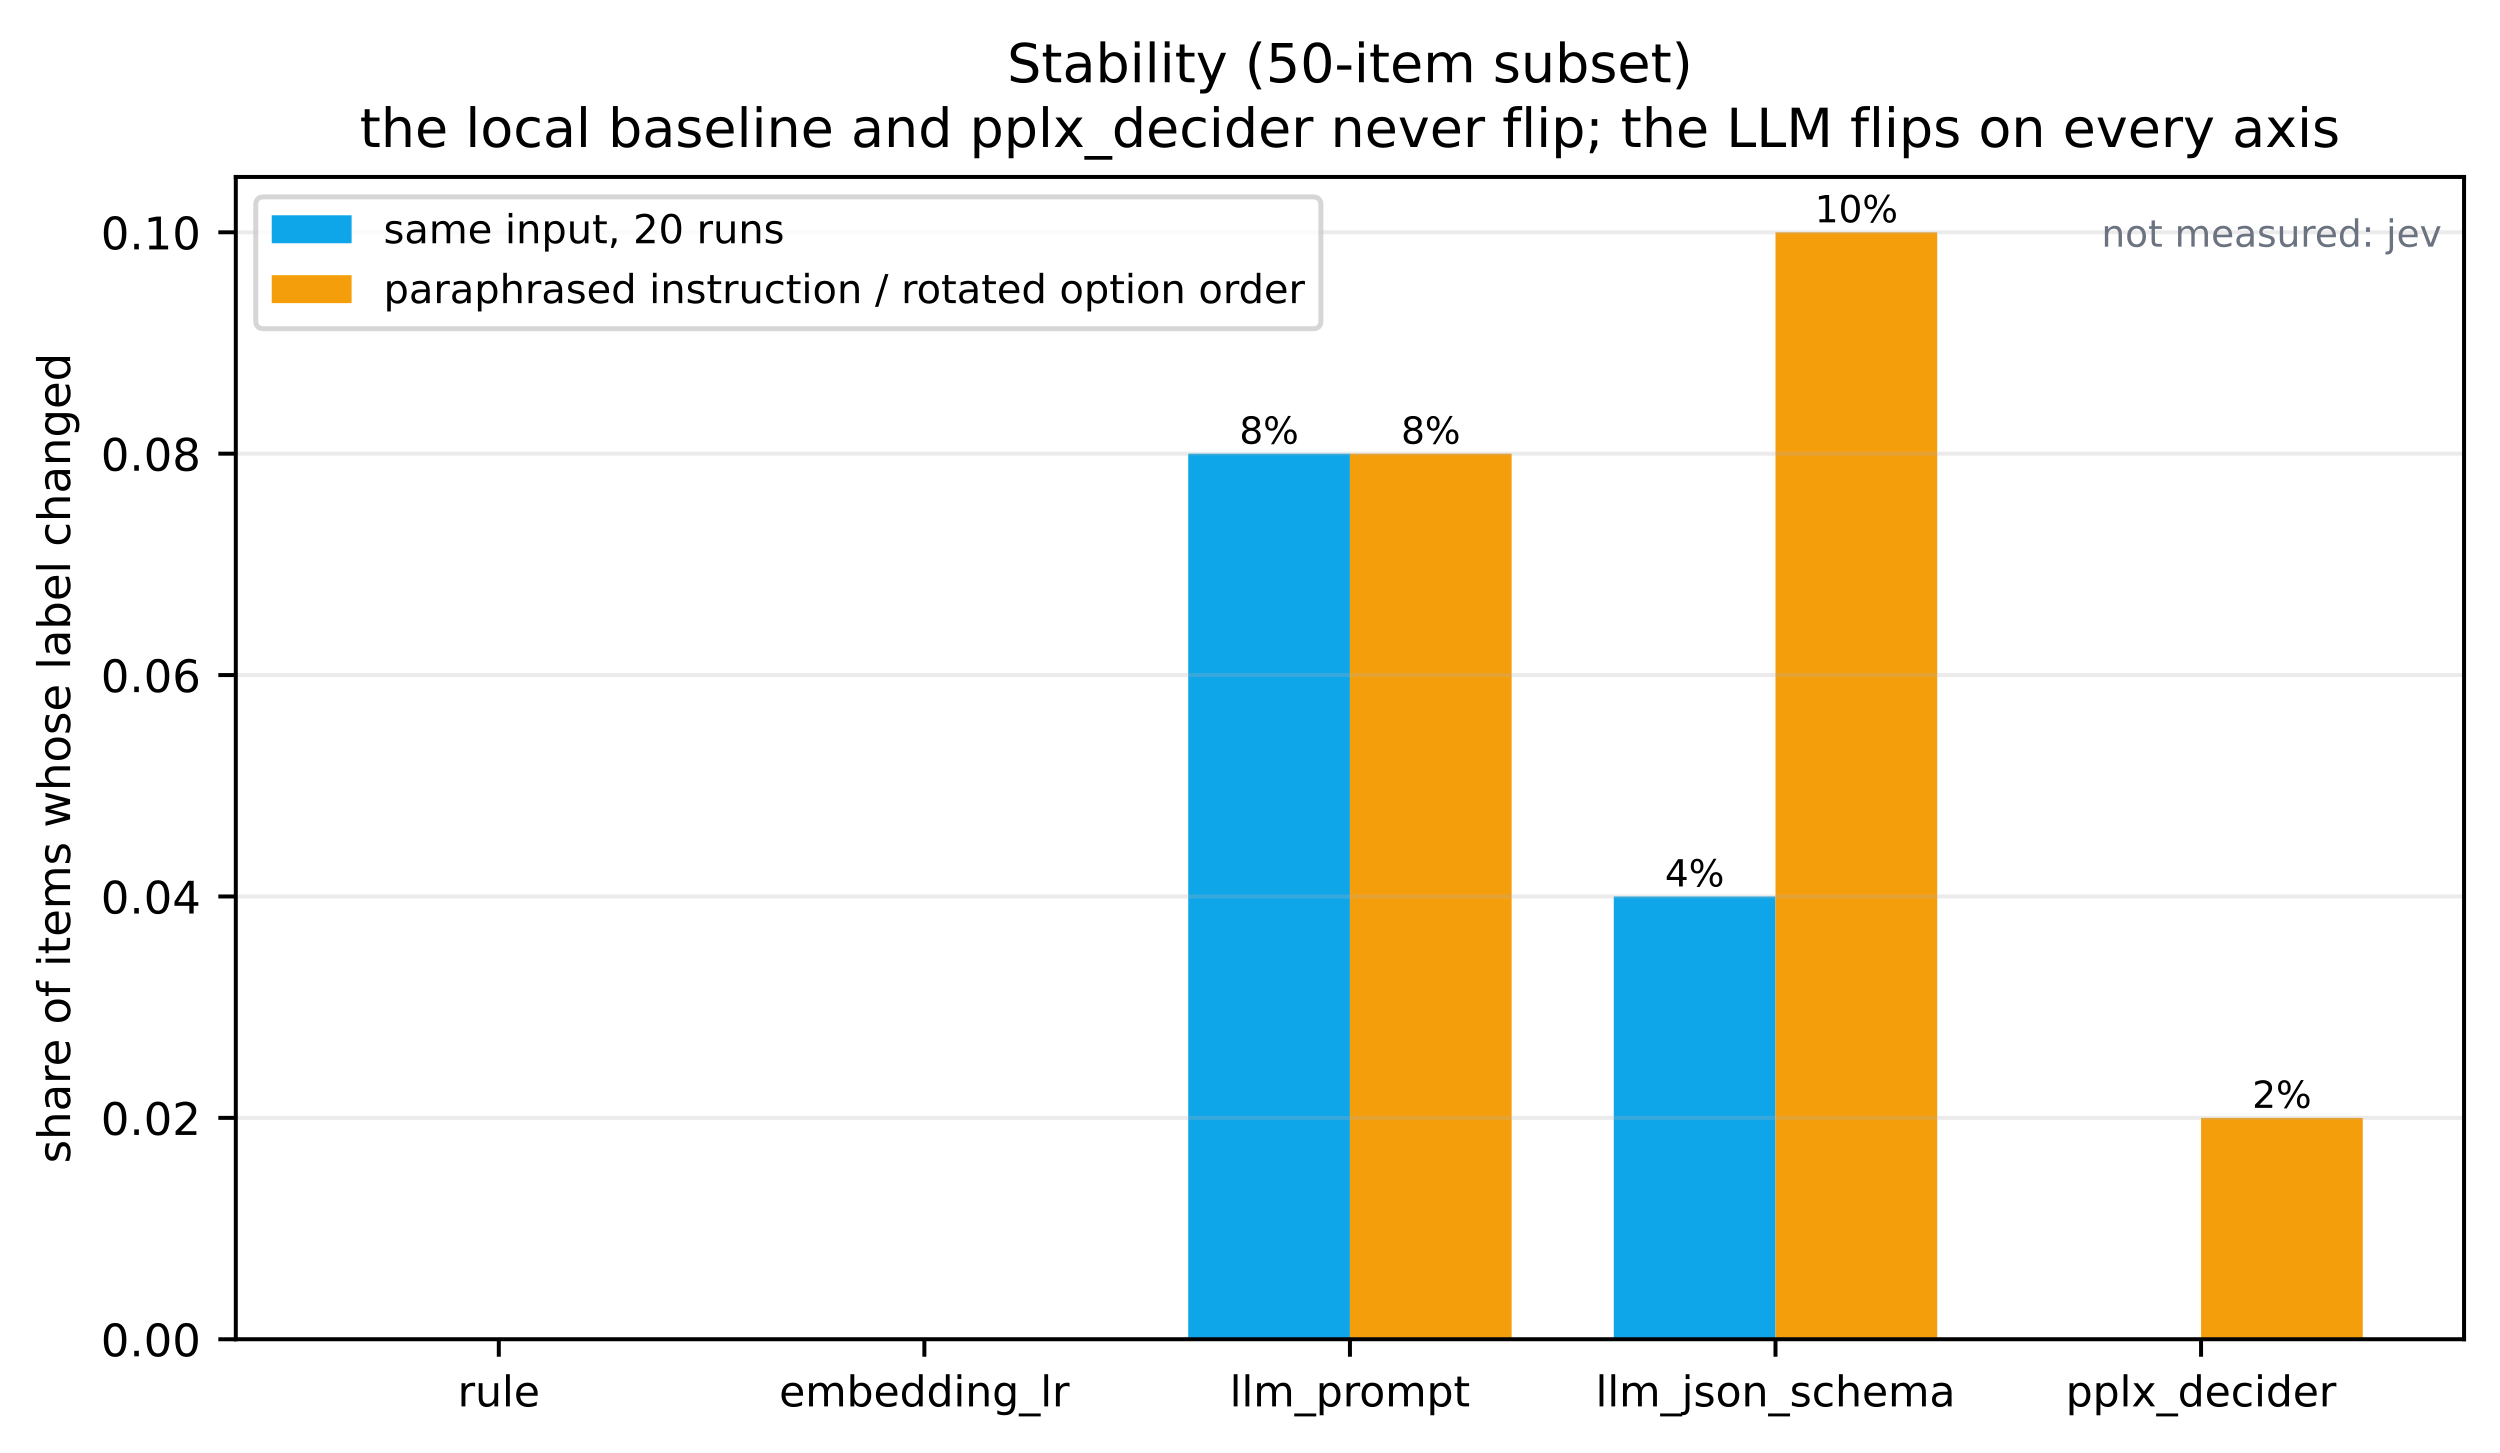
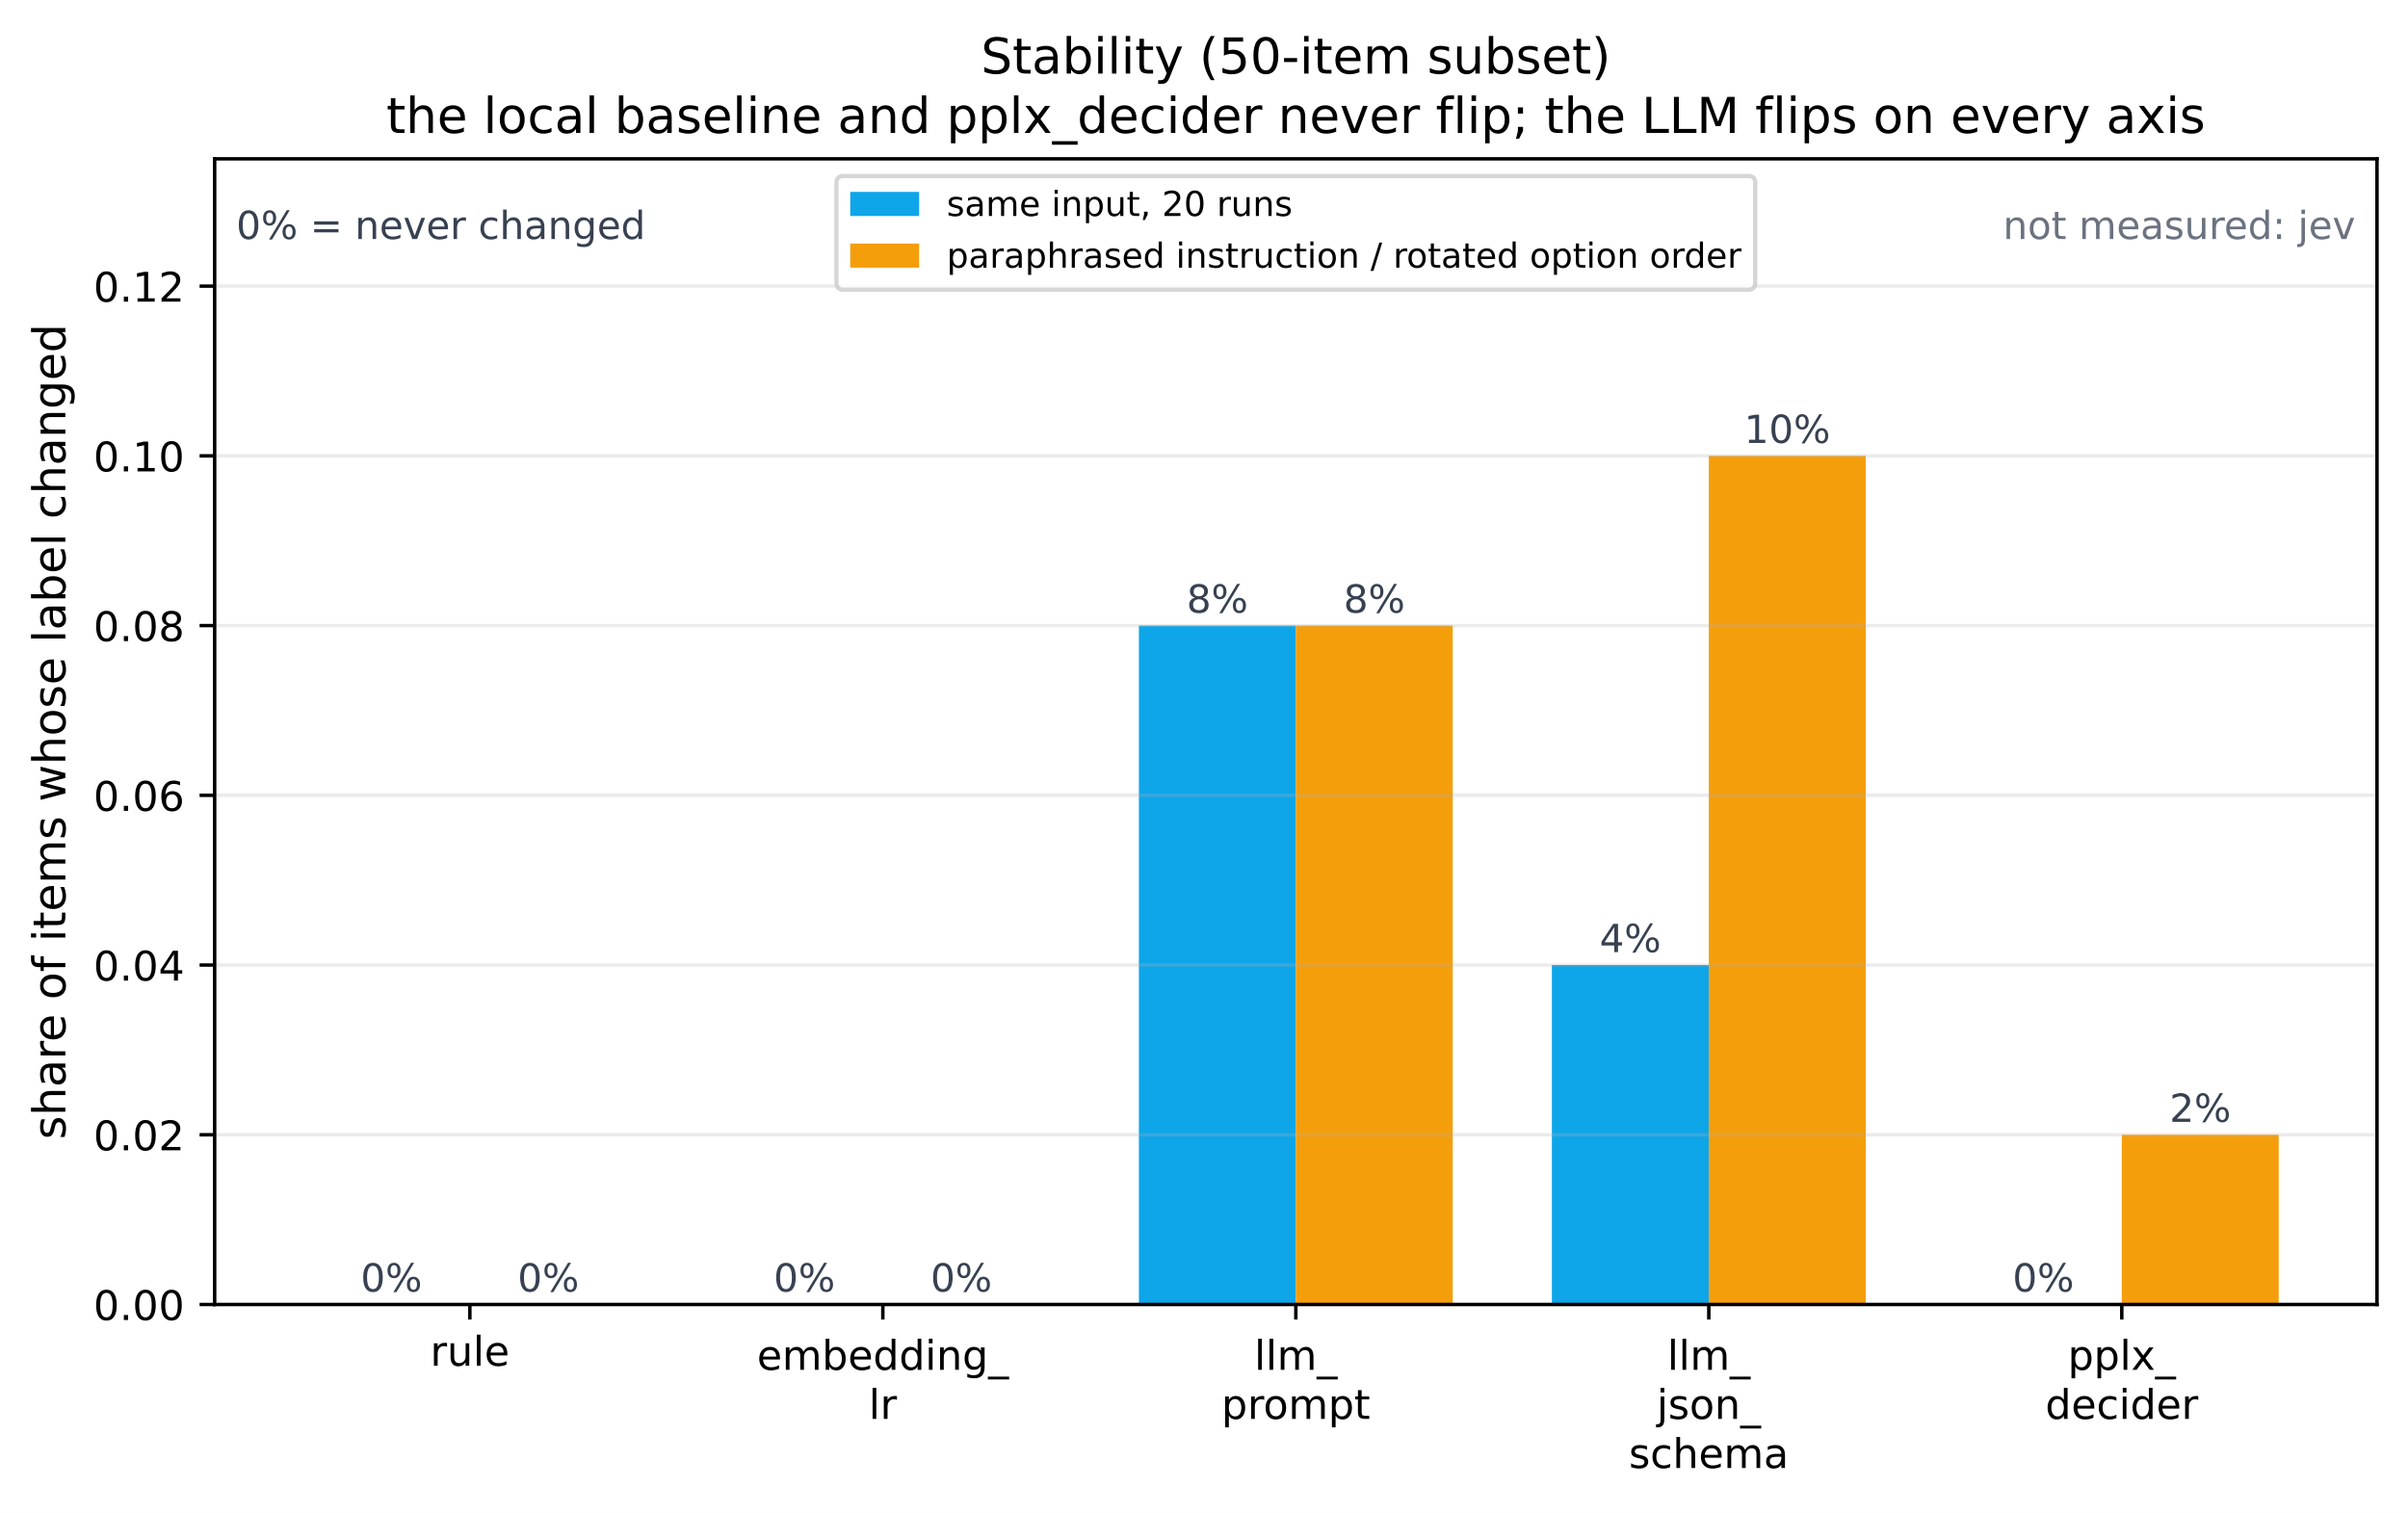
- <svg xmlns="http://www.w3.org/2000/svg" xmlns:xlink="http://www.w3.org/1999/xlink" width="500.84pt" height="290.999pt" viewBox="0 0 500.84 290.999" version="1.1">
+ <svg xmlns="http://www.w3.org/2000/svg" xmlns:xlink="http://www.w3.org/1999/xlink" width="559.253pt" height="351.412pt" viewBox="0 0 559.253 351.412" version="1.1">
  <defs>
    <style type="text/css">*{stroke-linejoin: round; stroke-linecap: butt}</style>
  </defs>
  <g id="figure_1">
    <g id="patch_1">
-       <path d="M 0 290.999  L 500.84 290.999  L 500.84 0  L 0 0  z " style="fill: #ffffff" />
+       <path d="M 0 351.412  L 559.253 351.412  L 559.253 0  L 0 0  z " style="fill: #ffffff" />
    </g>
    <g id="axes_1">
      <g id="patch_2">
-         <path d="M 47.24 268.298  L 493.64 268.298  L 493.64 35.45  L 47.24 35.45  z " style="fill: #ffffff" />
+         <path d="M 49.853 303.004  L 552.053 303.004  L 552.053 36.892  L 49.853 36.892  z " style="fill: #ffffff" />
      </g>
      <g id="patch_3">
-         <path d="M 67.531 268.298  L 99.928 268.298  L 99.928 268.298  L 67.531 268.298  z " clip-path="url(#p24520811a0)" style="fill: #0ea5e9" />
+         <path d="M 72.68 303.004  L 109.127 303.004  L 109.127 303.004  L 72.68 303.004  z " clip-path="url(#pfec7356b6f)" style="fill: #0ea5e9" />
      </g>
      <g id="patch_4">
-         <path d="M 152.787 268.298  L 185.184 268.298  L 185.184 268.298  L 152.787 268.298  z " clip-path="url(#p24520811a0)" style="fill: #0ea5e9" />
+         <path d="M 168.593 303.004  L 205.04 303.004  L 205.04 303.004  L 168.593 303.004  z " clip-path="url(#pfec7356b6f)" style="fill: #0ea5e9" />
      </g>
      <g id="patch_5">
-         <path d="M 238.043 268.298  L 270.44 268.298  L 270.44 90.89  L 238.043 90.89  z " clip-path="url(#p24520811a0)" style="fill: #0ea5e9" />
+         <path d="M 264.506 303.004  L 300.953 303.004  L 300.953 145.308  L 264.506 145.308  z " clip-path="url(#pfec7356b6f)" style="fill: #0ea5e9" />
      </g>
      <g id="patch_6">
-         <path d="M 323.298 268.298  L 355.696 268.298  L 355.696 179.594  L 323.298 179.594  z " clip-path="url(#p24520811a0)" style="fill: #0ea5e9" />
+         <path d="M 360.419 303.004  L 396.866 303.004  L 396.866 224.156  L 360.419 224.156  z " clip-path="url(#pfec7356b6f)" style="fill: #0ea5e9" />
      </g>
      <g id="patch_7">
-         <path d="M 408.554 268.298  L 440.952 268.298  L 440.952 268.298  L 408.554 268.298  z " clip-path="url(#p24520811a0)" style="fill: #0ea5e9" />
+         <path d="M 456.332 303.004  L 492.779 303.004  L 492.779 303.004  L 456.332 303.004  z " clip-path="url(#pfec7356b6f)" style="fill: #0ea5e9" />
      </g>
      <g id="patch_8">
-         <path d="M 99.928 268.298  L 132.325 268.298  L 132.325 268.298  L 99.928 268.298  z " clip-path="url(#p24520811a0)" style="fill: #f59e0b" />
+         <path d="M 109.127 303.004  L 145.574 303.004  L 145.574 303.004  L 109.127 303.004  z " clip-path="url(#pfec7356b6f)" style="fill: #f59e0b" />
      </g>
      <g id="patch_9">
-         <path d="M 185.184 268.298  L 217.581 268.298  L 217.581 268.298  L 185.184 268.298  z " clip-path="url(#p24520811a0)" style="fill: #f59e0b" />
+         <path d="M 205.04 303.004  L 241.487 303.004  L 241.487 303.004  L 205.04 303.004  z " clip-path="url(#pfec7356b6f)" style="fill: #f59e0b" />
      </g>
      <g id="patch_10">
-         <path d="M 270.44 268.298  L 302.837 268.298  L 302.837 90.89  L 270.44 90.89  z " clip-path="url(#p24520811a0)" style="fill: #f59e0b" />
+         <path d="M 300.953 303.004  L 337.4 303.004  L 337.4 145.308  L 300.953 145.308  z " clip-path="url(#pfec7356b6f)" style="fill: #f59e0b" />
      </g>
      <g id="patch_11">
-         <path d="M 355.696 268.298  L 388.093 268.298  L 388.093 46.538  L 355.696 46.538  z " clip-path="url(#p24520811a0)" style="fill: #f59e0b" />
+         <path d="M 396.866 303.004  L 433.313 303.004  L 433.313 105.884  L 396.866 105.884  z " clip-path="url(#pfec7356b6f)" style="fill: #f59e0b" />
      </g>
      <g id="patch_12">
-         <path d="M 440.952 268.298  L 473.349 268.298  L 473.349 223.946  L 440.952 223.946  z " clip-path="url(#p24520811a0)" style="fill: #f59e0b" />
+         <path d="M 492.779 303.004  L 529.226 303.004  L 529.226 263.58  L 492.779 263.58  z " clip-path="url(#pfec7356b6f)" style="fill: #f59e0b" />
      </g>
      <g id="matplotlib.axis_1">
        <g id="xtick_1">
          <g id="line2d_1">
            <defs>
-               <path id="m43290eb9a8" d="M 0 0  L 0 3.5  " style="stroke: #000000; stroke-width: 0.8" />
+               <path id="m11259e4bbf" d="M 0 0  L 0 3.5  " style="stroke: #000000; stroke-width: 0.8" />
            </defs>
            <g>
-               <use xlink:href="#m43290eb9a8" x="99.928" y="268.298" style="stroke: #000000; stroke-width: 0.8" />
+               <use xlink:href="#m11259e4bbf" x="109.127" y="303.004" style="stroke: #000000; stroke-width: 0.8" />
            </g>
          </g>
          <g id="text_1">
-             <text style="font-size: 8.5px; font-family: 'DejaVu Sans', 'Bitstream Vera Sans', 'Computer Modern Sans Serif', 'Lucida Grande', 'Verdana', 'Geneva', 'Lucid', 'Arial', 'Helvetica', 'Avant Garde', sans-serif; text-anchor: middle" x="99.928" y="281.757" transform="rotate(-0 99.92793 281.757)">rule</text>
+             <text style="font-size: 9.5px; font-family: 'DejaVu Sans', 'Bitstream Vera Sans', 'Computer Modern Sans Serif', 'Lucida Grande', 'Verdana', 'Geneva', 'Lucid', 'Arial', 'Helvetica', 'Avant Garde', sans-serif; text-anchor: middle" x="109.127" y="317.223" transform="rotate(-0 109.1273 317.223)">rule</text>
          </g>
        </g>
        <g id="xtick_2">
          <g id="line2d_2">
            <g>
-               <use xlink:href="#m43290eb9a8" x="185.184" y="268.298" style="stroke: #000000; stroke-width: 0.8" />
+               <use xlink:href="#m11259e4bbf" x="205.04" y="303.004" style="stroke: #000000; stroke-width: 0.8" />
            </g>
          </g>
          <g id="text_2">
-             <text style="font-size: 8.5px; font-family: 'DejaVu Sans', 'Bitstream Vera Sans', 'Computer Modern Sans Serif', 'Lucida Grande', 'Verdana', 'Geneva', 'Lucid', 'Arial', 'Helvetica', 'Avant Garde', sans-serif; text-anchor: middle" x="185.184" y="281.757" transform="rotate(-0 185.1838 281.757)">embedding_lr</text>
+             <text style="font-size: 9.5px; font-family: 'DejaVu Sans', 'Bitstream Vera Sans', 'Computer Modern Sans Serif', 'Lucida Grande', 'Verdana', 'Geneva', 'Lucid', 'Arial', 'Helvetica', 'Avant Garde', sans-serif" transform="translate(175.801 318.1739)">embedding_</text>
+             <text style="font-size: 9.5px; font-family: 'DejaVu Sans', 'Bitstream Vera Sans', 'Computer Modern Sans Serif', 'Lucida Grande', 'Verdana', 'Geneva', 'Lucid', 'Arial', 'Helvetica', 'Avant Garde', sans-serif" transform="translate(201.7679 329.5765)">lr</text>
          </g>
        </g>
        <g id="xtick_3">
          <g id="line2d_3">
            <g>
-               <use xlink:href="#m43290eb9a8" x="270.44" y="268.298" style="stroke: #000000; stroke-width: 0.8" />
+               <use xlink:href="#m11259e4bbf" x="300.953" y="303.004" style="stroke: #000000; stroke-width: 0.8" />
            </g>
          </g>
          <g id="text_3">
-             <text style="font-size: 8.5px; font-family: 'DejaVu Sans', 'Bitstream Vera Sans', 'Computer Modern Sans Serif', 'Lucida Grande', 'Verdana', 'Geneva', 'Lucid', 'Arial', 'Helvetica', 'Avant Garde', sans-serif; text-anchor: middle" x="270.44" y="281.757" transform="rotate(-0 270.4398 281.757)">llm_prompt</text>
+             <text style="font-size: 9.5px; font-family: 'DejaVu Sans', 'Bitstream Vera Sans', 'Computer Modern Sans Serif', 'Lucida Grande', 'Verdana', 'Geneva', 'Lucid', 'Arial', 'Helvetica', 'Avant Garde', sans-serif" transform="translate(291.3121 318.1739)">llm_</text>
+             <text style="font-size: 9.5px; font-family: 'DejaVu Sans', 'Bitstream Vera Sans', 'Computer Modern Sans Serif', 'Lucida Grande', 'Verdana', 'Geneva', 'Lucid', 'Arial', 'Helvetica', 'Avant Garde', sans-serif" transform="translate(283.6787 329.5758)">prompt</text>
          </g>
        </g>
        <g id="xtick_4">
          <g id="line2d_4">
            <g>
-               <use xlink:href="#m43290eb9a8" x="355.696" y="268.298" style="stroke: #000000; stroke-width: 0.8" />
+               <use xlink:href="#m11259e4bbf" x="396.866" y="303.004" style="stroke: #000000; stroke-width: 0.8" />
            </g>
          </g>
          <g id="text_4">
-             <text style="font-size: 8.5px; font-family: 'DejaVu Sans', 'Bitstream Vera Sans', 'Computer Modern Sans Serif', 'Lucida Grande', 'Verdana', 'Geneva', 'Lucid', 'Arial', 'Helvetica', 'Avant Garde', sans-serif; text-anchor: middle" x="355.696" y="281.757" transform="rotate(-0 355.6957 281.757)">llm_json_schema</text>
+             <text style="font-size: 9.5px; font-family: 'DejaVu Sans', 'Bitstream Vera Sans', 'Computer Modern Sans Serif', 'Lucida Grande', 'Verdana', 'Geneva', 'Lucid', 'Arial', 'Helvetica', 'Avant Garde', sans-serif" transform="translate(387.2251 318.1739)">llm_</text>
+             <text style="font-size: 9.5px; font-family: 'DejaVu Sans', 'Bitstream Vera Sans', 'Computer Modern Sans Serif', 'Lucida Grande', 'Verdana', 'Geneva', 'Lucid', 'Arial', 'Helvetica', 'Avant Garde', sans-serif" transform="translate(384.7803 329.5765)">json_</text>
+             <text style="font-size: 9.5px; font-family: 'DejaVu Sans', 'Bitstream Vera Sans', 'Computer Modern Sans Serif', 'Lucida Grande', 'Verdana', 'Geneva', 'Lucid', 'Arial', 'Helvetica', 'Avant Garde', sans-serif" transform="translate(378.3092 340.9791)">schema</text>
          </g>
        </g>
        <g id="xtick_5">
          <g id="line2d_5">
            <g>
-               <use xlink:href="#m43290eb9a8" x="440.952" y="268.298" style="stroke: #000000; stroke-width: 0.8" />
+               <use xlink:href="#m11259e4bbf" x="492.779" y="303.004" style="stroke: #000000; stroke-width: 0.8" />
            </g>
          </g>
          <g id="text_5">
-             <text style="font-size: 8.5px; font-family: 'DejaVu Sans', 'Bitstream Vera Sans', 'Computer Modern Sans Serif', 'Lucida Grande', 'Verdana', 'Geneva', 'Lucid', 'Arial', 'Helvetica', 'Avant Garde', sans-serif; text-anchor: middle" x="440.952" y="281.757" transform="rotate(-0 440.9516 281.757)">pplx_decider</text>
+             <text style="font-size: 9.5px; font-family: 'DejaVu Sans', 'Bitstream Vera Sans', 'Computer Modern Sans Serif', 'Lucida Grande', 'Verdana', 'Geneva', 'Lucid', 'Arial', 'Helvetica', 'Avant Garde', sans-serif" transform="translate(480.242 318.1739)">pplx_</text>
+             <text style="font-size: 9.5px; font-family: 'DejaVu Sans', 'Bitstream Vera Sans', 'Computer Modern Sans Serif', 'Lucida Grande', 'Verdana', 'Geneva', 'Lucid', 'Arial', 'Helvetica', 'Avant Garde', sans-serif" transform="translate(475.0184 329.5765)">decider</text>
          </g>
        </g>
      </g>
      <g id="matplotlib.axis_2">
        <g id="ytick_1">
          <g id="line2d_6">
-             <path d="M 47.24 268.298  L 493.64 268.298  " clip-path="url(#p24520811a0)" style="fill: none; stroke: #b0b0b0; stroke-opacity: 0.25; stroke-width: 0.8; stroke-linecap: square" />
+             <path d="M 49.853 303.004  L 552.053 303.004  " clip-path="url(#pfec7356b6f)" style="fill: none; stroke: #b0b0b0; stroke-opacity: 0.25; stroke-width: 0.8; stroke-linecap: square" />
          </g>
          <g id="line2d_7">
            <defs>
-               <path id="m49c94320b6" d="M 0 0  L -3.5 0  " style="stroke: #000000; stroke-width: 0.8" />
+               <path id="m25192c297b" d="M 0 0  L -3.5 0  " style="stroke: #000000; stroke-width: 0.8" />
            </defs>
            <g>
-               <use xlink:href="#m49c94320b6" x="47.24" y="268.298" style="stroke: #000000; stroke-width: 0.8" />
+               <use xlink:href="#m25192c297b" x="49.853" y="303.004" style="stroke: #000000; stroke-width: 0.8" />
            </g>
          </g>
          <g id="text_6">
-             <text style="font-size: 9px; font-family: 'DejaVu Sans', 'Bitstream Vera Sans', 'Computer Modern Sans Serif', 'Lucida Grande', 'Verdana', 'Geneva', 'Lucid', 'Arial', 'Helvetica', 'Avant Garde', sans-serif; text-anchor: end" x="40.24" y="271.717" transform="rotate(-0 40.23977 271.7173)">0.00</text>
+             <text style="font-size: 9.5px; font-family: 'DejaVu Sans', 'Bitstream Vera Sans', 'Computer Modern Sans Serif', 'Lucida Grande', 'Verdana', 'Geneva', 'Lucid', 'Arial', 'Helvetica', 'Avant Garde', sans-serif; text-anchor: end" x="42.853" y="306.613" transform="rotate(-0 42.85316 306.6134)">0.00</text>
          </g>
        </g>
        <g id="ytick_2">
          <g id="line2d_8">
-             <path d="M 47.24 223.946  L 493.64 223.946  " clip-path="url(#p24520811a0)" style="fill: none; stroke: #b0b0b0; stroke-opacity: 0.25; stroke-width: 0.8; stroke-linecap: square" />
+             <path d="M 49.853 263.58  L 552.053 263.58  " clip-path="url(#pfec7356b6f)" style="fill: none; stroke: #b0b0b0; stroke-opacity: 0.25; stroke-width: 0.8; stroke-linecap: square" />
          </g>
          <g id="line2d_9">
            <g>
-               <use xlink:href="#m49c94320b6" x="47.24" y="223.946" style="stroke: #000000; stroke-width: 0.8" />
+               <use xlink:href="#m25192c297b" x="49.853" y="263.58" style="stroke: #000000; stroke-width: 0.8" />
            </g>
          </g>
          <g id="text_7">
-             <text style="font-size: 9px; font-family: 'DejaVu Sans', 'Bitstream Vera Sans', 'Computer Modern Sans Serif', 'Lucida Grande', 'Verdana', 'Geneva', 'Lucid', 'Arial', 'Helvetica', 'Avant Garde', sans-serif; text-anchor: end" x="40.24" y="227.365" transform="rotate(-0 40.23977 227.3653)">0.02</text>
+             <text style="font-size: 9.5px; font-family: 'DejaVu Sans', 'Bitstream Vera Sans', 'Computer Modern Sans Serif', 'Lucida Grande', 'Verdana', 'Geneva', 'Lucid', 'Arial', 'Helvetica', 'Avant Garde', sans-serif; text-anchor: end" x="42.853" y="267.189" transform="rotate(-0 42.85316 267.1894)">0.02</text>
          </g>
        </g>
        <g id="ytick_3">
          <g id="line2d_10">
-             <path d="M 47.24 179.594  L 493.64 179.594  " clip-path="url(#p24520811a0)" style="fill: none; stroke: #b0b0b0; stroke-opacity: 0.25; stroke-width: 0.8; stroke-linecap: square" />
+             <path d="M 49.853 224.156  L 552.053 224.156  " clip-path="url(#pfec7356b6f)" style="fill: none; stroke: #b0b0b0; stroke-opacity: 0.25; stroke-width: 0.8; stroke-linecap: square" />
          </g>
          <g id="line2d_11">
            <g>
-               <use xlink:href="#m49c94320b6" x="47.24" y="179.594" style="stroke: #000000; stroke-width: 0.8" />
+               <use xlink:href="#m25192c297b" x="49.853" y="224.156" style="stroke: #000000; stroke-width: 0.8" />
            </g>
          </g>
          <g id="text_8">
-             <text style="font-size: 9px; font-family: 'DejaVu Sans', 'Bitstream Vera Sans', 'Computer Modern Sans Serif', 'Lucida Grande', 'Verdana', 'Geneva', 'Lucid', 'Arial', 'Helvetica', 'Avant Garde', sans-serif; text-anchor: end" x="40.24" y="183.013" transform="rotate(-0 40.23977 183.0133)">0.04</text>
+             <text style="font-size: 9.5px; font-family: 'DejaVu Sans', 'Bitstream Vera Sans', 'Computer Modern Sans Serif', 'Lucida Grande', 'Verdana', 'Geneva', 'Lucid', 'Arial', 'Helvetica', 'Avant Garde', sans-serif; text-anchor: end" x="42.853" y="227.765" transform="rotate(-0 42.85316 227.7654)">0.04</text>
          </g>
        </g>
        <g id="ytick_4">
          <g id="line2d_12">
-             <path d="M 47.24 135.242  L 493.64 135.242  " clip-path="url(#p24520811a0)" style="fill: none; stroke: #b0b0b0; stroke-opacity: 0.25; stroke-width: 0.8; stroke-linecap: square" />
+             <path d="M 49.853 184.732  L 552.053 184.732  " clip-path="url(#pfec7356b6f)" style="fill: none; stroke: #b0b0b0; stroke-opacity: 0.25; stroke-width: 0.8; stroke-linecap: square" />
          </g>
          <g id="line2d_13">
            <g>
-               <use xlink:href="#m49c94320b6" x="47.24" y="135.242" style="stroke: #000000; stroke-width: 0.8" />
+               <use xlink:href="#m25192c297b" x="49.853" y="184.732" style="stroke: #000000; stroke-width: 0.8" />
            </g>
          </g>
          <g id="text_9">
-             <text style="font-size: 9px; font-family: 'DejaVu Sans', 'Bitstream Vera Sans', 'Computer Modern Sans Serif', 'Lucida Grande', 'Verdana', 'Geneva', 'Lucid', 'Arial', 'Helvetica', 'Avant Garde', sans-serif; text-anchor: end" x="40.24" y="138.661" transform="rotate(-0 40.23977 138.6613)">0.06</text>
+             <text style="font-size: 9.5px; font-family: 'DejaVu Sans', 'Bitstream Vera Sans', 'Computer Modern Sans Serif', 'Lucida Grande', 'Verdana', 'Geneva', 'Lucid', 'Arial', 'Helvetica', 'Avant Garde', sans-serif; text-anchor: end" x="42.853" y="188.341" transform="rotate(-0 42.85316 188.3414)">0.06</text>
          </g>
        </g>
        <g id="ytick_5">
          <g id="line2d_14">
-             <path d="M 47.24 90.89  L 493.64 90.89  " clip-path="url(#p24520811a0)" style="fill: none; stroke: #b0b0b0; stroke-opacity: 0.25; stroke-width: 0.8; stroke-linecap: square" />
+             <path d="M 49.853 145.308  L 552.053 145.308  " clip-path="url(#pfec7356b6f)" style="fill: none; stroke: #b0b0b0; stroke-opacity: 0.25; stroke-width: 0.8; stroke-linecap: square" />
          </g>
          <g id="line2d_15">
            <g>
-               <use xlink:href="#m49c94320b6" x="47.24" y="90.89" style="stroke: #000000; stroke-width: 0.8" />
+               <use xlink:href="#m25192c297b" x="49.853" y="145.308" style="stroke: #000000; stroke-width: 0.8" />
            </g>
          </g>
          <g id="text_10">
-             <text style="font-size: 9px; font-family: 'DejaVu Sans', 'Bitstream Vera Sans', 'Computer Modern Sans Serif', 'Lucida Grande', 'Verdana', 'Geneva', 'Lucid', 'Arial', 'Helvetica', 'Avant Garde', sans-serif; text-anchor: end" x="40.24" y="94.309" transform="rotate(-0 40.23977 94.30927)">0.08</text>
+             <text style="font-size: 9.5px; font-family: 'DejaVu Sans', 'Bitstream Vera Sans', 'Computer Modern Sans Serif', 'Lucida Grande', 'Verdana', 'Geneva', 'Lucid', 'Arial', 'Helvetica', 'Avant Garde', sans-serif; text-anchor: end" x="42.853" y="148.917" transform="rotate(-0 42.85316 148.9174)">0.08</text>
          </g>
        </g>
        <g id="ytick_6">
          <g id="line2d_16">
-             <path d="M 47.24 46.538  L 493.64 46.538  " clip-path="url(#p24520811a0)" style="fill: none; stroke: #b0b0b0; stroke-opacity: 0.25; stroke-width: 0.8; stroke-linecap: square" />
+             <path d="M 49.853 105.884  L 552.053 105.884  " clip-path="url(#pfec7356b6f)" style="fill: none; stroke: #b0b0b0; stroke-opacity: 0.25; stroke-width: 0.8; stroke-linecap: square" />
          </g>
          <g id="line2d_17">
            <g>
-               <use xlink:href="#m49c94320b6" x="47.24" y="46.538" style="stroke: #000000; stroke-width: 0.8" />
+               <use xlink:href="#m25192c297b" x="49.853" y="105.884" style="stroke: #000000; stroke-width: 0.8" />
            </g>
          </g>
          <g id="text_11">
-             <text style="font-size: 9px; font-family: 'DejaVu Sans', 'Bitstream Vera Sans', 'Computer Modern Sans Serif', 'Lucida Grande', 'Verdana', 'Geneva', 'Lucid', 'Arial', 'Helvetica', 'Avant Garde', sans-serif; text-anchor: end" x="40.24" y="49.957" transform="rotate(-0 40.23977 49.95727)">0.10</text>
-           </g>
-         </g>
-         <g id="text_12">
-           <text style="font-size: 9px; font-family: 'DejaVu Sans', 'Bitstream Vera Sans', 'Computer Modern Sans Serif', 'Lucida Grande', 'Verdana', 'Geneva', 'Lucid', 'Arial', 'Helvetica', 'Avant Garde', sans-serif; text-anchor: middle" x="14.039" y="151.874" transform="rotate(-90 14.03859 151.8743)">share of items whose label changed</text>
+             <text style="font-size: 9.5px; font-family: 'DejaVu Sans', 'Bitstream Vera Sans', 'Computer Modern Sans Serif', 'Lucida Grande', 'Verdana', 'Geneva', 'Lucid', 'Arial', 'Helvetica', 'Avant Garde', sans-serif; text-anchor: end" x="42.853" y="109.493" transform="rotate(-0 42.85316 109.4934)">0.10</text>
+           </g>
+         </g>
+         <g id="ytick_7">
+           <g id="line2d_18">
+             <path d="M 49.853 66.46  L 552.053 66.46  " clip-path="url(#pfec7356b6f)" style="fill: none; stroke: #b0b0b0; stroke-opacity: 0.25; stroke-width: 0.8; stroke-linecap: square" />
+           </g>
+           <g id="line2d_19">
+             <g>
+               <use xlink:href="#m25192c297b" x="49.853" y="66.46" style="stroke: #000000; stroke-width: 0.8" />
+             </g>
+           </g>
+           <g id="text_12">
+             <text style="font-size: 9.5px; font-family: 'DejaVu Sans', 'Bitstream Vera Sans', 'Computer Modern Sans Serif', 'Lucida Grande', 'Verdana', 'Geneva', 'Lucid', 'Arial', 'Helvetica', 'Avant Garde', sans-serif; text-anchor: end" x="42.853" y="70.069" transform="rotate(-0 42.85316 70.06936)">0.12</text>
+           </g>
+         </g>
+         <g id="text_13">
+           <text style="font-size: 10.5px; font-family: 'DejaVu Sans', 'Bitstream Vera Sans', 'Computer Modern Sans Serif', 'Lucida Grande', 'Verdana', 'Geneva', 'Lucid', 'Arial', 'Helvetica', 'Avant Garde', sans-serif; text-anchor: middle" x="15.178" y="169.948" transform="rotate(-90 15.17836 169.9485)">share of items whose label changed</text>
        </g>
      </g>
      <g id="patch_13">
-         <path d="M 47.24 268.298  L 47.24 35.45  " style="fill: none; stroke: #000000; stroke-width: 0.8; stroke-linejoin: miter; stroke-linecap: square" />
+         <path d="M 49.853 303.004  L 49.853 36.892  " style="fill: none; stroke: #000000; stroke-width: 0.8; stroke-linejoin: miter; stroke-linecap: square" />
      </g>
      <g id="patch_14">
-         <path d="M 493.64 268.298  L 493.64 35.45  " style="fill: none; stroke: #000000; stroke-width: 0.8; stroke-linejoin: miter; stroke-linecap: square" />
+         <path d="M 552.053 303.004  L 552.053 36.892  " style="fill: none; stroke: #000000; stroke-width: 0.8; stroke-linejoin: miter; stroke-linecap: square" />
      </g>
      <g id="patch_15">
-         <path d="M 47.24 268.298  L 493.64 268.298  " style="fill: none; stroke: #000000; stroke-width: 0.8; stroke-linejoin: miter; stroke-linecap: square" />
+         <path d="M 49.853 303.004  L 552.053 303.004  " style="fill: none; stroke: #000000; stroke-width: 0.8; stroke-linejoin: miter; stroke-linecap: square" />
      </g>
      <g id="patch_16">
-         <path d="M 47.24 35.45  L 493.64 35.45  " style="fill: none; stroke: #000000; stroke-width: 0.8; stroke-linejoin: miter; stroke-linecap: square" />
-       </g>
-       <g id="text_13">
-         <text style="font-size: 7.5px; font-family: 'DejaVu Sans', 'Bitstream Vera Sans', 'Computer Modern Sans Serif', 'Lucida Grande', 'Verdana', 'Geneva', 'Lucid', 'Arial', 'Helvetica', 'Avant Garde', sans-serif; text-anchor: middle" x="254.241" y="88.89" transform="rotate(-0 254.2411 88.89032)">8%</text>
+         <path d="M 49.853 36.892  L 552.053 36.892  " style="fill: none; stroke: #000000; stroke-width: 0.8; stroke-linejoin: miter; stroke-linecap: square" />
      </g>
      <g id="text_14">
-         <text style="font-size: 7.5px; font-family: 'DejaVu Sans', 'Bitstream Vera Sans', 'Computer Modern Sans Serif', 'Lucida Grande', 'Verdana', 'Geneva', 'Lucid', 'Arial', 'Helvetica', 'Avant Garde', sans-serif; text-anchor: middle" x="339.497" y="177.594" transform="rotate(-0 339.4971 177.5943)">4%</text>
+         <text style="font-size: 9px; font-family: 'DejaVu Sans', 'Bitstream Vera Sans', 'Computer Modern Sans Serif', 'Lucida Grande', 'Verdana', 'Geneva', 'Lucid', 'Arial', 'Helvetica', 'Avant Garde', sans-serif; text-anchor: middle; fill: #374151" x="90.904" y="300.004" transform="rotate(-0 90.90389 300.0045)">0%</text>
      </g>
      <g id="text_15">
-         <text style="font-size: 7.5px; font-family: 'DejaVu Sans', 'Bitstream Vera Sans', 'Computer Modern Sans Serif', 'Lucida Grande', 'Verdana', 'Geneva', 'Lucid', 'Arial', 'Helvetica', 'Avant Garde', sans-serif; text-anchor: middle" x="286.638" y="88.89" transform="rotate(-0 286.6384 88.89032)">8%</text>
+         <text style="font-size: 9px; font-family: 'DejaVu Sans', 'Bitstream Vera Sans', 'Computer Modern Sans Serif', 'Lucida Grande', 'Verdana', 'Geneva', 'Lucid', 'Arial', 'Helvetica', 'Avant Garde', sans-serif; text-anchor: middle; fill: #374151" x="186.817" y="300.004" transform="rotate(-0 186.8168 300.0045)">0%</text>
      </g>
      <g id="text_16">
-         <text style="font-size: 7.5px; font-family: 'DejaVu Sans', 'Bitstream Vera Sans', 'Computer Modern Sans Serif', 'Lucida Grande', 'Verdana', 'Geneva', 'Lucid', 'Arial', 'Helvetica', 'Avant Garde', sans-serif; text-anchor: middle" x="371.894" y="44.538" transform="rotate(-0 371.8943 44.53832)">10%</text>
+         <text style="font-size: 9px; font-family: 'DejaVu Sans', 'Bitstream Vera Sans', 'Computer Modern Sans Serif', 'Lucida Grande', 'Verdana', 'Geneva', 'Lucid', 'Arial', 'Helvetica', 'Avant Garde', sans-serif; text-anchor: middle; fill: #374151" x="282.73" y="142.308" transform="rotate(-0 282.7297 142.3085)">8%</text>
      </g>
      <g id="text_17">
-         <text style="font-size: 7.5px; font-family: 'DejaVu Sans', 'Bitstream Vera Sans', 'Computer Modern Sans Serif', 'Lucida Grande', 'Verdana', 'Geneva', 'Lucid', 'Arial', 'Helvetica', 'Avant Garde', sans-serif; text-anchor: middle" x="457.15" y="221.946" transform="rotate(-0 457.1502 221.9463)">2%</text>
+         <text style="font-size: 9px; font-family: 'DejaVu Sans', 'Bitstream Vera Sans', 'Computer Modern Sans Serif', 'Lucida Grande', 'Verdana', 'Geneva', 'Lucid', 'Arial', 'Helvetica', 'Avant Garde', sans-serif; text-anchor: middle; fill: #374151" x="378.643" y="221.156" transform="rotate(-0 378.6426 221.1565)">4%</text>
      </g>
      <g id="text_18">
-         <text style="font-size: 7.5px; font-family: 'DejaVu Sans', 'Bitstream Vera Sans', 'Computer Modern Sans Serif', 'Lucida Grande', 'Verdana', 'Geneva', 'Lucid', 'Arial', 'Helvetica', 'Avant Garde', sans-serif; text-anchor: end; fill: #6b7280" x="489.176" y="49.421" transform="rotate(-0 489.1758 49.4212)">not measured: jev</text>
+         <text style="font-size: 9px; font-family: 'DejaVu Sans', 'Bitstream Vera Sans', 'Computer Modern Sans Serif', 'Lucida Grande', 'Verdana', 'Geneva', 'Lucid', 'Arial', 'Helvetica', 'Avant Garde', sans-serif; text-anchor: middle; fill: #374151" x="474.556" y="300.004" transform="rotate(-0 474.5555 300.0045)">0%</text>
      </g>
      <g id="text_19">
-         <text style="font-size: 10.8px; font-family: 'DejaVu Sans', 'Bitstream Vera Sans', 'Computer Modern Sans Serif', 'Lucida Grande', 'Verdana', 'Geneva', 'Lucid', 'Arial', 'Helvetica', 'Avant Garde', sans-serif" transform="translate(201.7619 16.48737)">Stability (50-item subset)</text>
-         <text style="font-size: 10.8px; font-family: 'DejaVu Sans', 'Bitstream Vera Sans', 'Computer Modern Sans Serif', 'Lucida Grande', 'Verdana', 'Geneva', 'Lucid', 'Arial', 'Helvetica', 'Avant Garde', sans-serif" transform="translate(72.06317 29.45032)">the local baseline and pplx_decider never flip; the LLM flips on every axis</text>
+         <text style="font-size: 9px; font-family: 'DejaVu Sans', 'Bitstream Vera Sans', 'Computer Modern Sans Serif', 'Lucida Grande', 'Verdana', 'Geneva', 'Lucid', 'Arial', 'Helvetica', 'Avant Garde', sans-serif; text-anchor: middle; fill: #374151" x="127.351" y="300.004" transform="rotate(-0 127.3508 300.0045)">0%</text>
+       </g>
+       <g id="text_20">
+         <text style="font-size: 9px; font-family: 'DejaVu Sans', 'Bitstream Vera Sans', 'Computer Modern Sans Serif', 'Lucida Grande', 'Verdana', 'Geneva', 'Lucid', 'Arial', 'Helvetica', 'Avant Garde', sans-serif; text-anchor: middle; fill: #374151" x="223.264" y="300.004" transform="rotate(-0 223.2637 300.0045)">0%</text>
+       </g>
+       <g id="text_21">
+         <text style="font-size: 9px; font-family: 'DejaVu Sans', 'Bitstream Vera Sans', 'Computer Modern Sans Serif', 'Lucida Grande', 'Verdana', 'Geneva', 'Lucid', 'Arial', 'Helvetica', 'Avant Garde', sans-serif; text-anchor: middle; fill: #374151" x="319.177" y="142.308" transform="rotate(-0 319.1766 142.3085)">8%</text>
+       </g>
+       <g id="text_22">
+         <text style="font-size: 9px; font-family: 'DejaVu Sans', 'Bitstream Vera Sans', 'Computer Modern Sans Serif', 'Lucida Grande', 'Verdana', 'Geneva', 'Lucid', 'Arial', 'Helvetica', 'Avant Garde', sans-serif; text-anchor: middle; fill: #374151" x="415.09" y="102.884" transform="rotate(-0 415.0895 102.8845)">10%</text>
+       </g>
+       <g id="text_23">
+         <text style="font-size: 9px; font-family: 'DejaVu Sans', 'Bitstream Vera Sans', 'Computer Modern Sans Serif', 'Lucida Grande', 'Verdana', 'Geneva', 'Lucid', 'Arial', 'Helvetica', 'Avant Garde', sans-serif; text-anchor: middle; fill: #374151" x="511.002" y="260.58" transform="rotate(-0 511.0024 260.5805)">2%</text>
+       </g>
+       <g id="text_24">
+         <text style="font-size: 9px; font-family: 'DejaVu Sans', 'Bitstream Vera Sans', 'Computer Modern Sans Serif', 'Lucida Grande', 'Verdana', 'Geneva', 'Lucid', 'Arial', 'Helvetica', 'Avant Garde', sans-serif; text-anchor: start; fill: #374151" x="54.875" y="55.52" transform="rotate(-0 54.87516 55.52031)">0% = never changed</text>
+       </g>
+       <g id="text_25">
+         <text style="font-size: 9px; font-family: 'DejaVu Sans', 'Bitstream Vera Sans', 'Computer Modern Sans Serif', 'Lucida Grande', 'Verdana', 'Geneva', 'Lucid', 'Arial', 'Helvetica', 'Avant Garde', sans-serif; text-anchor: end; fill: #6b7280" x="547.031" y="55.52" transform="rotate(-0 547.0312 55.52031)">not measured: jev</text>
+       </g>
+       <g id="text_26">
+         <text style="font-size: 11.5px; font-family: 'DejaVu Sans', 'Bitstream Vera Sans', 'Computer Modern Sans Serif', 'Lucida Grande', 'Verdana', 'Geneva', 'Lucid', 'Arial', 'Helvetica', 'Avant Garde', sans-serif" transform="translate(227.8239 17.08933)">Stability (50-item subset)</text>
+         <text style="font-size: 11.5px; font-family: 'DejaVu Sans', 'Bitstream Vera Sans', 'Computer Modern Sans Serif', 'Lucida Grande', 'Verdana', 'Geneva', 'Lucid', 'Arial', 'Helvetica', 'Avant Garde', sans-serif" transform="translate(89.71883 30.89247)">the local baseline and pplx_decider never flip; the LLM flips on every axis</text>
      </g>
      <g id="legend_1">
        <g id="patch_17">
-           <path d="M 52.84 65.852  L 263.021 65.852  Q 264.621 65.852 264.621 64.252  L 264.621 41.05  Q 264.621 39.45 263.021 39.45  L 52.84 39.45  Q 51.24 39.45 51.24 41.05  L 51.24 64.252  Q 51.24 65.852 52.84 65.852  z " style="fill: #ffffff; opacity: 0.8; stroke: #cccccc; stroke-linejoin: miter" />
+           <path d="M 195.863 67.294  L 406.044 67.294  Q 407.644 67.294 407.644 65.694  L 407.644 42.492  Q 407.644 40.892 406.044 40.892  L 195.863 40.892  Q 194.263 40.892 194.263 42.492  L 194.263 65.694  Q 194.263 67.294 195.863 67.294  z " style="fill: #ffffff; opacity: 0.8; stroke: #cccccc; stroke-linejoin: miter" />
        </g>
        <g id="patch_18">
-           <path d="M 54.44 48.729  L 70.44 48.729  L 70.44 43.129  L 54.44 43.129  z " style="fill: #0ea5e9" />
-         </g>
-         <g id="text_20">
-           <text style="font-size: 8px; font-family: 'DejaVu Sans', 'Bitstream Vera Sans', 'Computer Modern Sans Serif', 'Lucida Grande', 'Verdana', 'Geneva', 'Lucid', 'Arial', 'Helvetica', 'Avant Garde', sans-serif; text-anchor: start" x="76.84" y="48.729" transform="rotate(-0 76.83977 48.72907)">same input, 20 runs</text>
+           <path d="M 197.463 50.171  L 213.463 50.171  L 213.463 44.571  L 197.463 44.571  z " style="fill: #0ea5e9" />
+         </g>
+         <g id="text_27">
+           <text style="font-size: 8px; font-family: 'DejaVu Sans', 'Bitstream Vera Sans', 'Computer Modern Sans Serif', 'Lucida Grande', 'Verdana', 'Geneva', 'Lucid', 'Arial', 'Helvetica', 'Avant Garde', sans-serif; text-anchor: start" x="219.863" y="50.171" transform="rotate(-0 219.8625 50.17122)">same input, 20 runs</text>
        </g>
        <g id="patch_19">
-           <path d="M 54.44 60.73  L 70.44 60.73  L 70.44 55.13  L 54.44 55.13  z " style="fill: #f59e0b" />
-         </g>
-         <g id="text_21">
-           <text style="font-size: 8px; font-family: 'DejaVu Sans', 'Bitstream Vera Sans', 'Computer Modern Sans Serif', 'Lucida Grande', 'Verdana', 'Geneva', 'Lucid', 'Arial', 'Helvetica', 'Avant Garde', sans-serif; text-anchor: start" x="76.84" y="60.73" transform="rotate(-0 76.83977 60.72969)">paraphrased instruction / rotated option order</text>
+           <path d="M 197.463 62.172  L 213.463 62.172  L 213.463 56.572  L 197.463 56.572  z " style="fill: #f59e0b" />
+         </g>
+         <g id="text_28">
+           <text style="font-size: 8px; font-family: 'DejaVu Sans', 'Bitstream Vera Sans', 'Computer Modern Sans Serif', 'Lucida Grande', 'Verdana', 'Geneva', 'Lucid', 'Arial', 'Helvetica', 'Avant Garde', sans-serif; text-anchor: start" x="219.863" y="62.172" transform="rotate(-0 219.8625 62.17185)">paraphrased instruction / rotated option order</text>
        </g>
      </g>
    </g>
  </g>
  <defs>
-     <clipPath id="p24520811a0">
-       <rect x="47.24" y="35.45" width="446.4" height="232.848" />
+     <clipPath id="pfec7356b6f">
+       <rect x="49.853" y="36.892" width="502.2" height="266.112" />
    </clipPath>
  </defs>
</svg>
